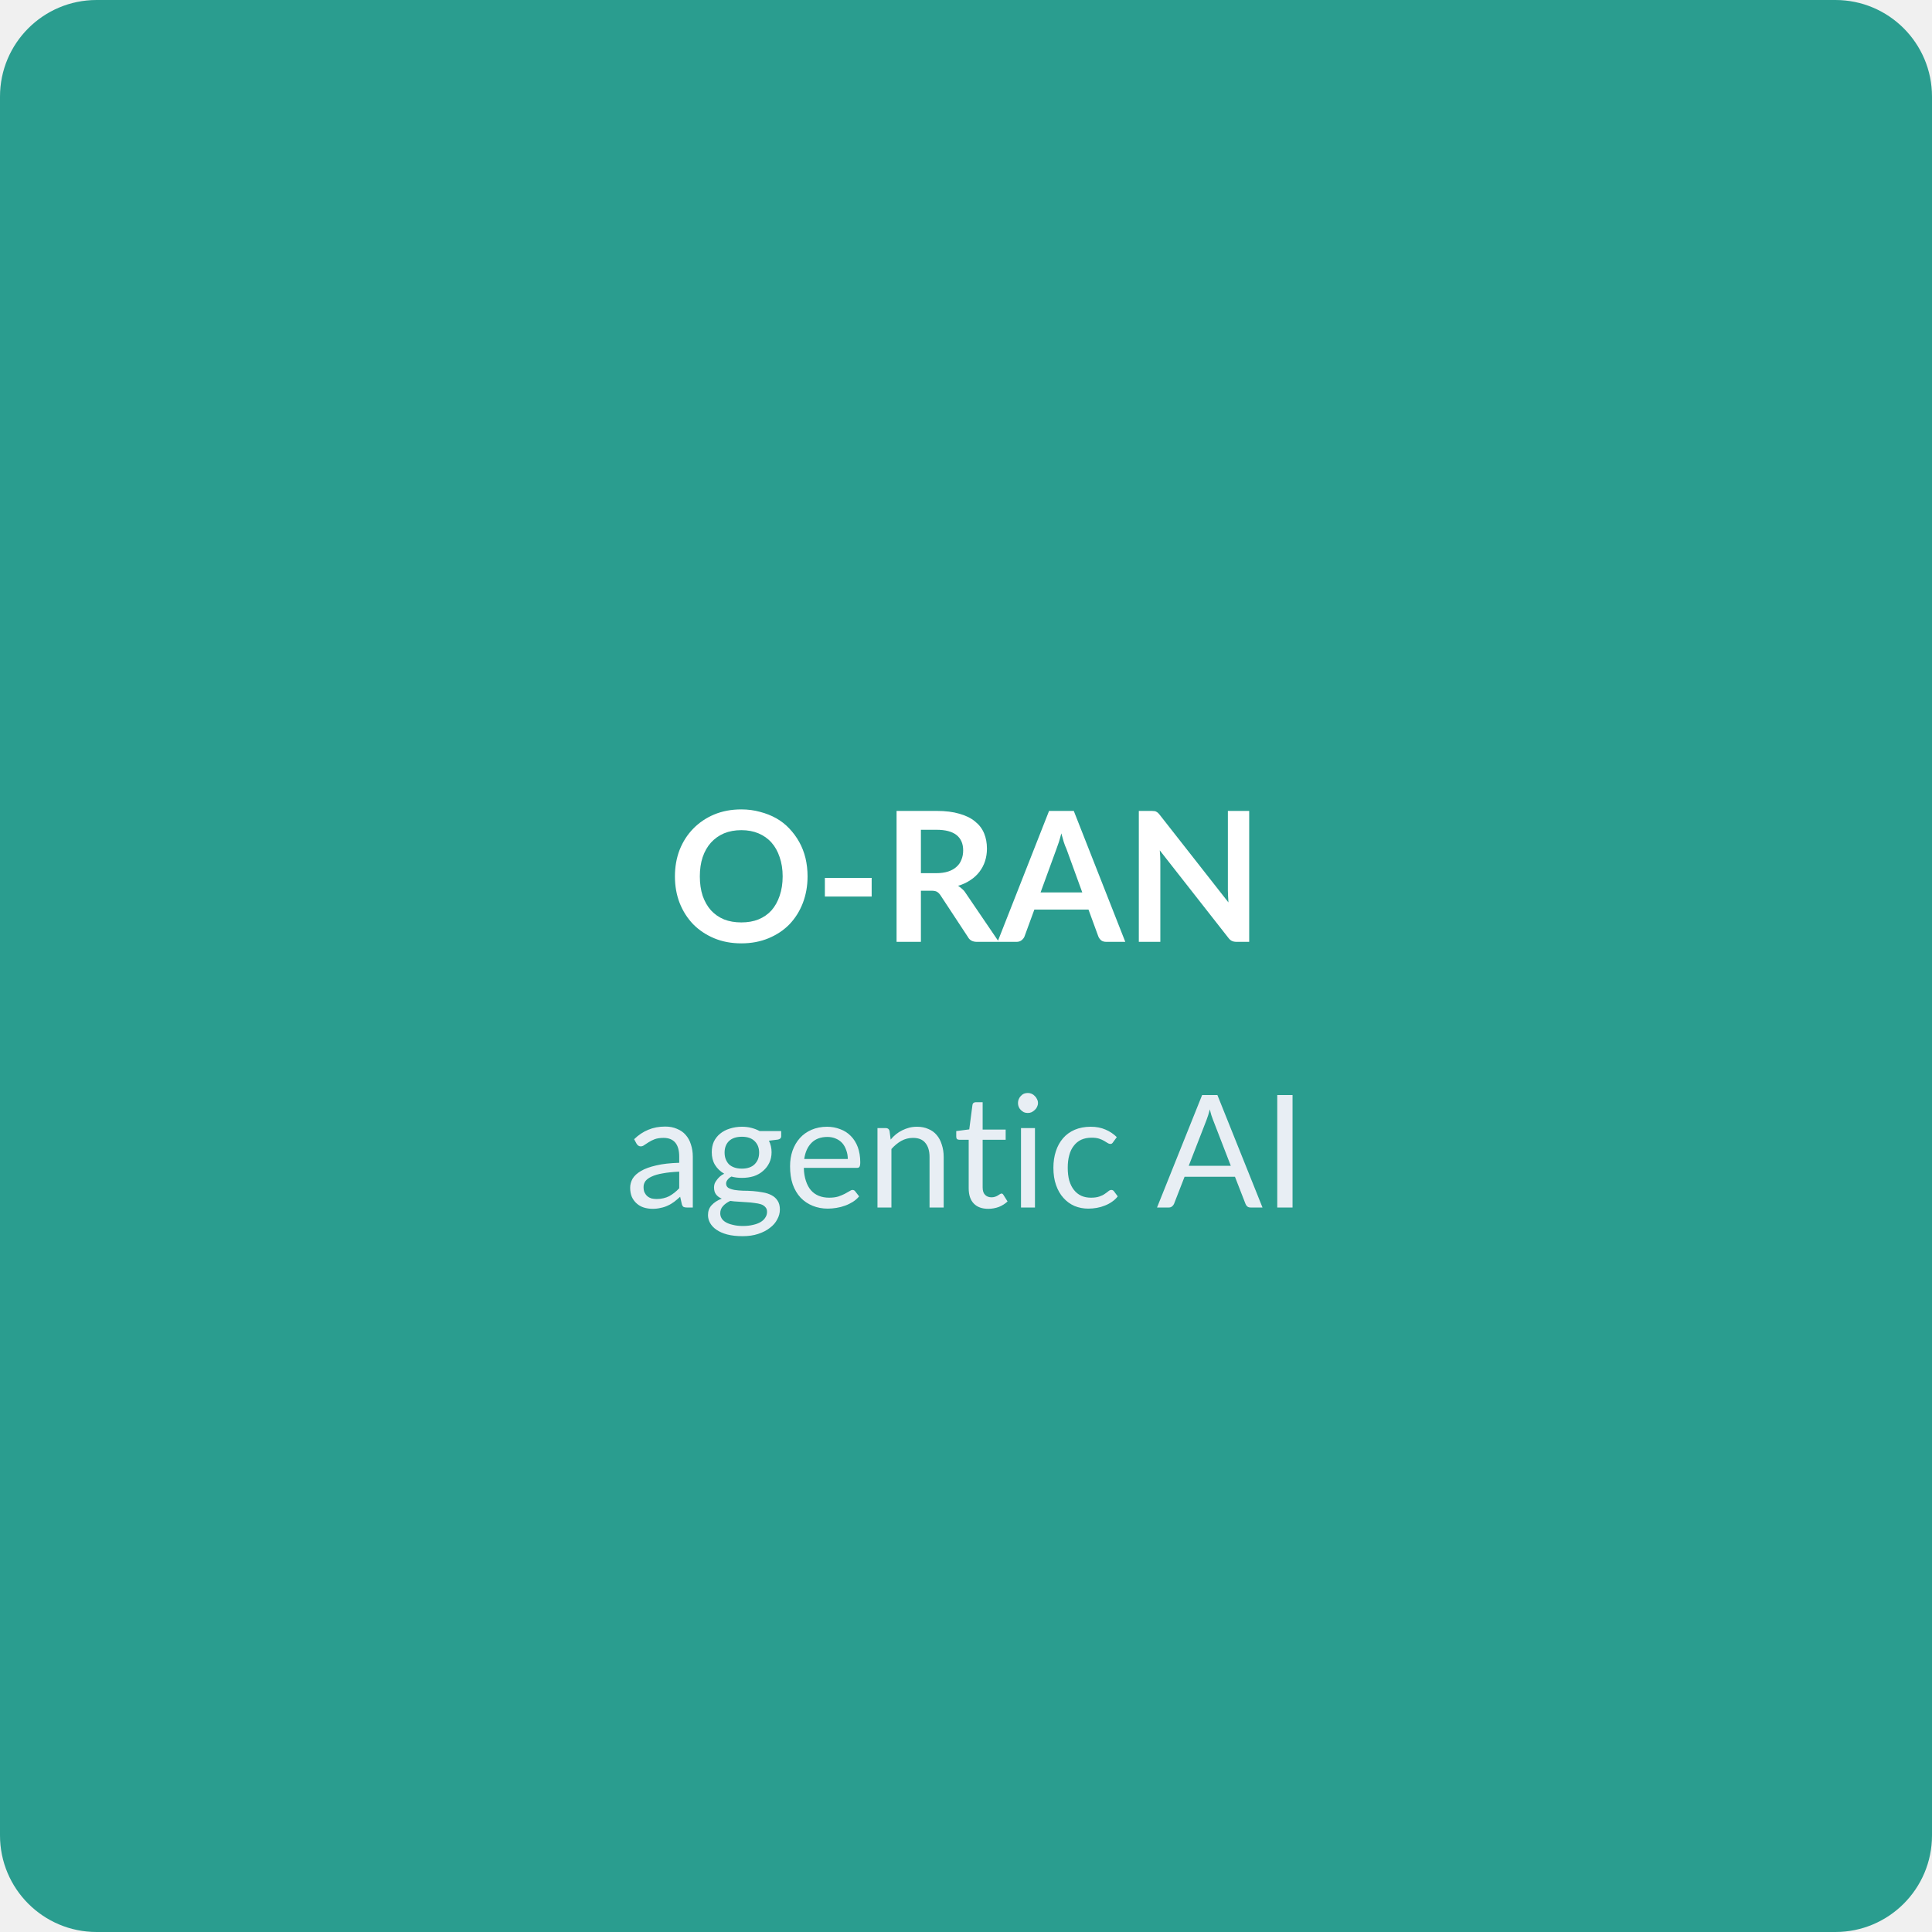
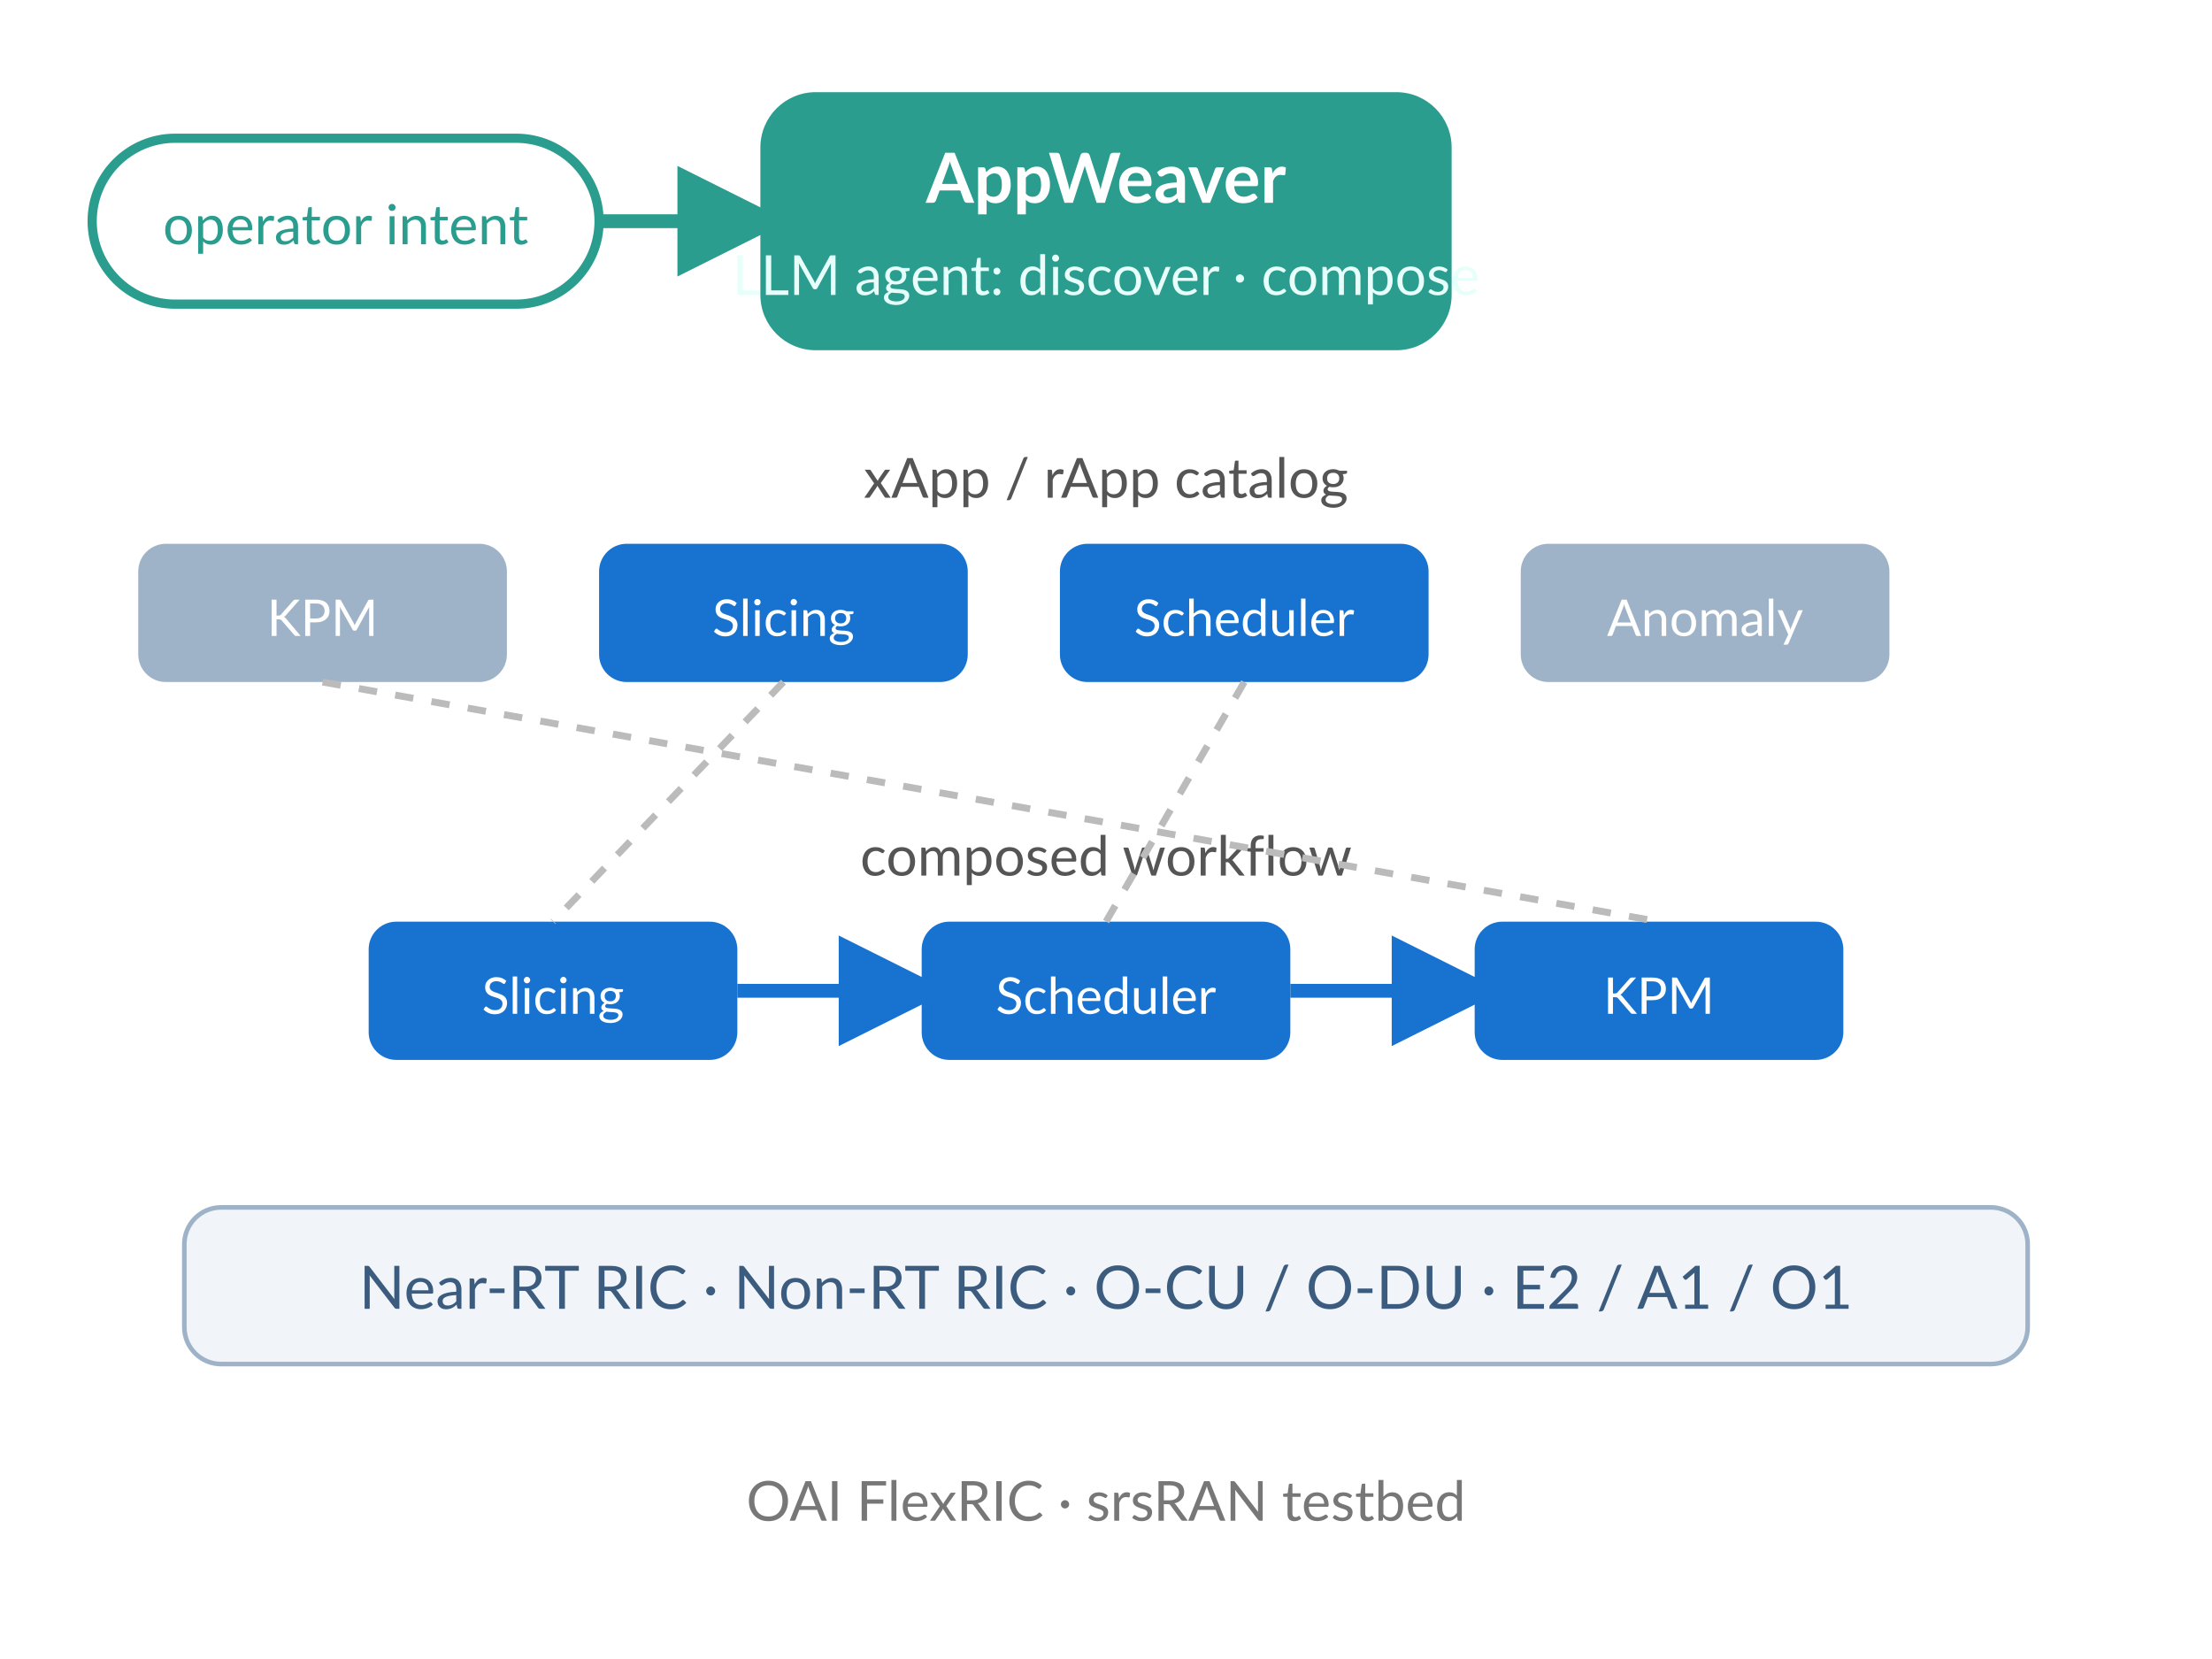
- <svg xmlns="http://www.w3.org/2000/svg" viewBox="0 0 160 160">
-   <rect width="160" height="160" rx="8" fill="#2a9d8f" />
-   <text x="80" y="78" font-family="Lato,Helvetica,sans-serif" font-size="15" font-weight="700" fill="#fff" text-anchor="middle">O-RAN</text>
-   <text x="80" y="100" font-family="Lato,Helvetica,sans-serif" font-size="13" fill="#e8eef4" text-anchor="middle">agentic AI</text>
+ <svg xmlns="http://www.w3.org/2000/svg" viewBox="0 0 480 360" font-family="Lato,Helvetica,sans-serif">
+   <rect width="480" height="360" fill="#fff" />
+   <rect x="165" y="20" width="150" height="56" rx="12" fill="#2a9d8f" />
+   <text x="240" y="44" font-size="15" font-weight="700" fill="#fff" text-anchor="middle">AppWeaver</text>
+   <text x="240" y="64" font-size="12" fill="#e6fffb" text-anchor="middle">LLM agent: discover · compose</text>
+   <rect x="20" y="30" width="110" height="36" rx="18" fill="#fff" stroke="#2a9d8f" stroke-width="2" />
+   <text x="75" y="53" font-size="12" fill="#2a9d8f" text-anchor="middle">operator intent</text>
+   <path d="M130 48 L165 48" stroke="#2a9d8f" stroke-width="3" marker-end="url(#m)" />
+   <defs>
+     <marker id="m" markerWidth="8" markerHeight="8" refX="6" refY="4" orient="auto">
+       <path d="M0 0 L8 4 L0 8 z" fill="#2a9d8f" />
+     </marker>
+   </defs>
+   <text x="240" y="108" font-size="12" fill="#555" text-anchor="middle">xApp / rApp catalog</text>
+   <g font-size="11" fill="#fff" text-anchor="middle">
+     <rect x="30" y="118" width="80" height="30" rx="6" fill="#9fb3c8" />
+     <text x="70" y="138">KPM</text>
+     <rect x="130" y="118" width="80" height="30" rx="6" fill="#1772d0" />
+     <text x="170" y="138">Slicing</text>
+     <rect x="230" y="118" width="80" height="30" rx="6" fill="#1772d0" />
+     <text x="270" y="138">Scheduler</text>
+     <rect x="330" y="118" width="80" height="30" rx="6" fill="#9fb3c8" />
+     <text x="370" y="138">Anomaly</text>
+   </g>
+   <text x="240" y="190" font-size="12" fill="#555" text-anchor="middle">composed workflow</text>
+   <g font-size="11" fill="#fff" text-anchor="middle">
+     <rect x="80" y="200" width="80" height="30" rx="6" fill="#1772d0" />
+     <text x="120" y="220">Slicing</text>
+     <path d="M160 215 L200 215" stroke="#1772d0" stroke-width="3" marker-end="url(#m2)" />
+     <rect x="200" y="200" width="80" height="30" rx="6" fill="#1772d0" />
+     <text x="240" y="220">Scheduler</text>
+     <path d="M280 215 L320 215" stroke="#1772d0" stroke-width="3" marker-end="url(#m2)" />
+     <rect x="320" y="200" width="80" height="30" rx="6" fill="#1772d0" />
+     <text x="360" y="220">KPM</text>
+   </g>
+   <defs>
+     <marker id="m2" markerWidth="8" markerHeight="8" refX="6" refY="4" orient="auto">
+       <path d="M0 0 L8 4 L0 8 z" fill="#1772d0" />
+     </marker>
+   </defs>
+   <path d="M170 148 L120 200 M270 148 L240 200 M70 148 L360 200" stroke="#bbb" stroke-width="1.5" stroke-dasharray="4 4" fill="none" />
+   <rect x="40" y="262" width="400" height="34" rx="8" fill="#f1f5f9" stroke="#9fb3c8" />
+   <text x="240" y="284" font-size="13" fill="#3b5b7f" text-anchor="middle">Near-RT RIC · Non-RT RIC · O-CU / O-DU · E2 / A1 / O1</text>
+   <text x="240" y="330" font-size="12" fill="#777" text-anchor="middle">OAI FlexRIC · srsRAN testbed</text>
</svg>
